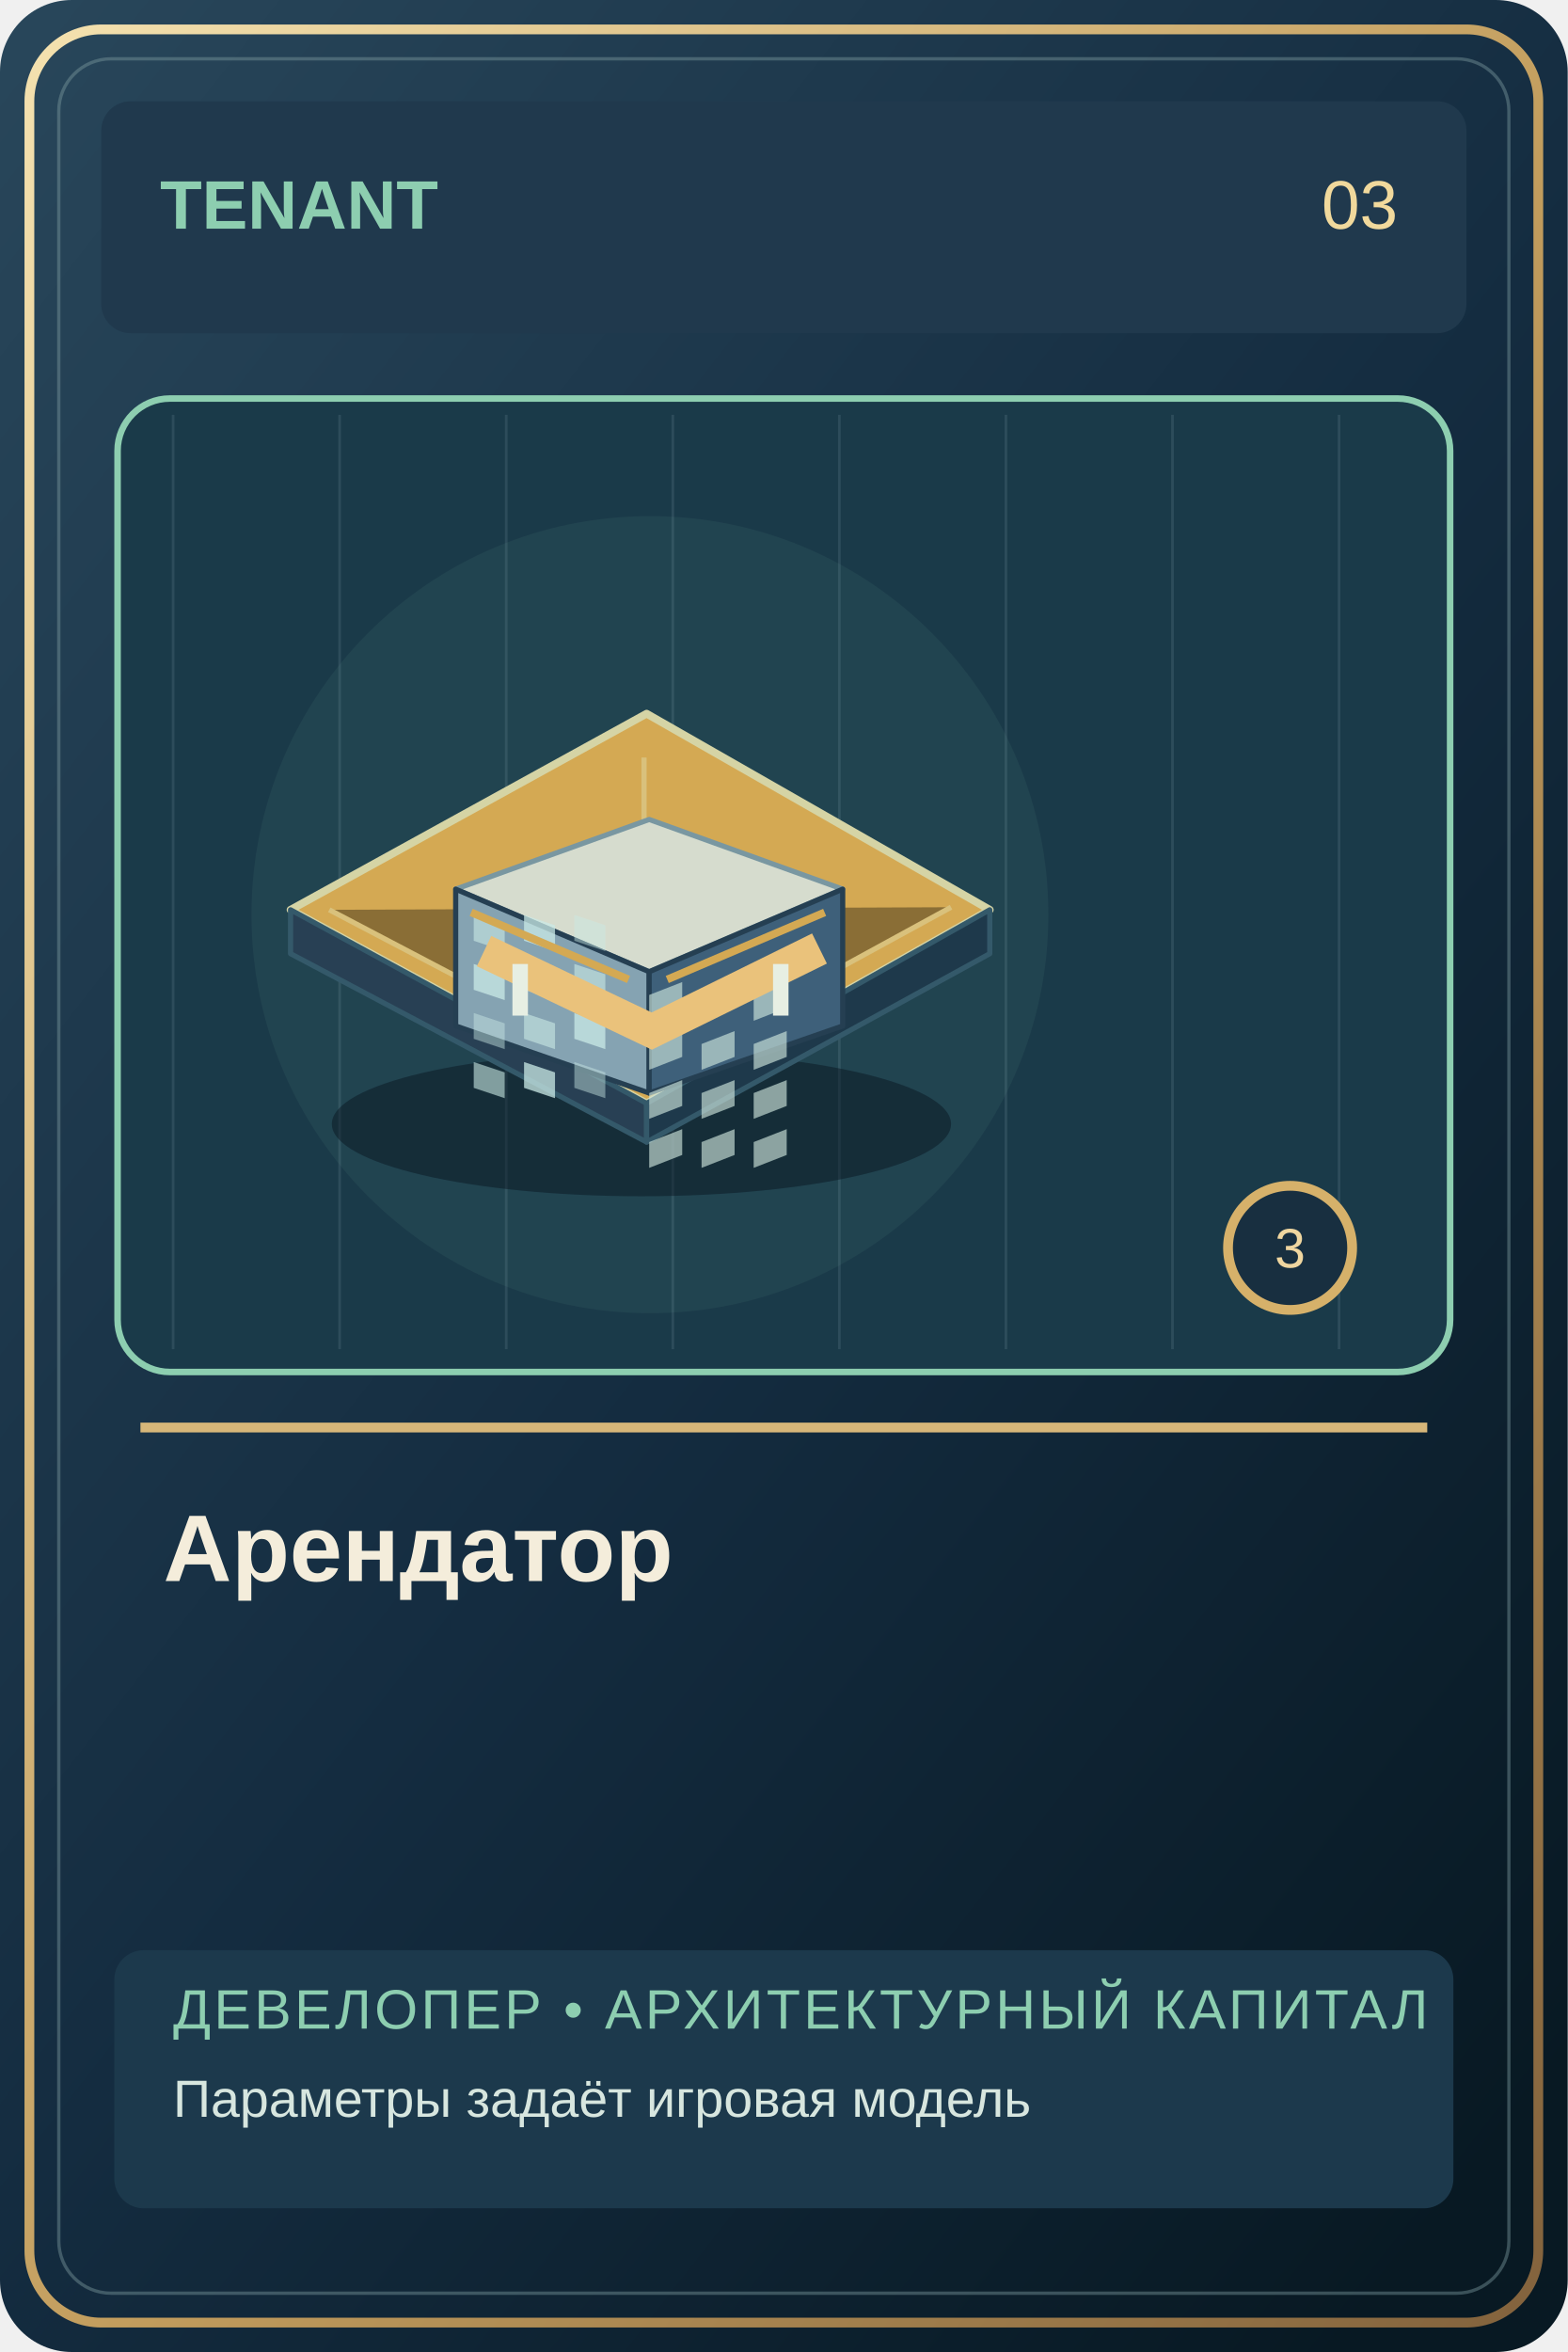
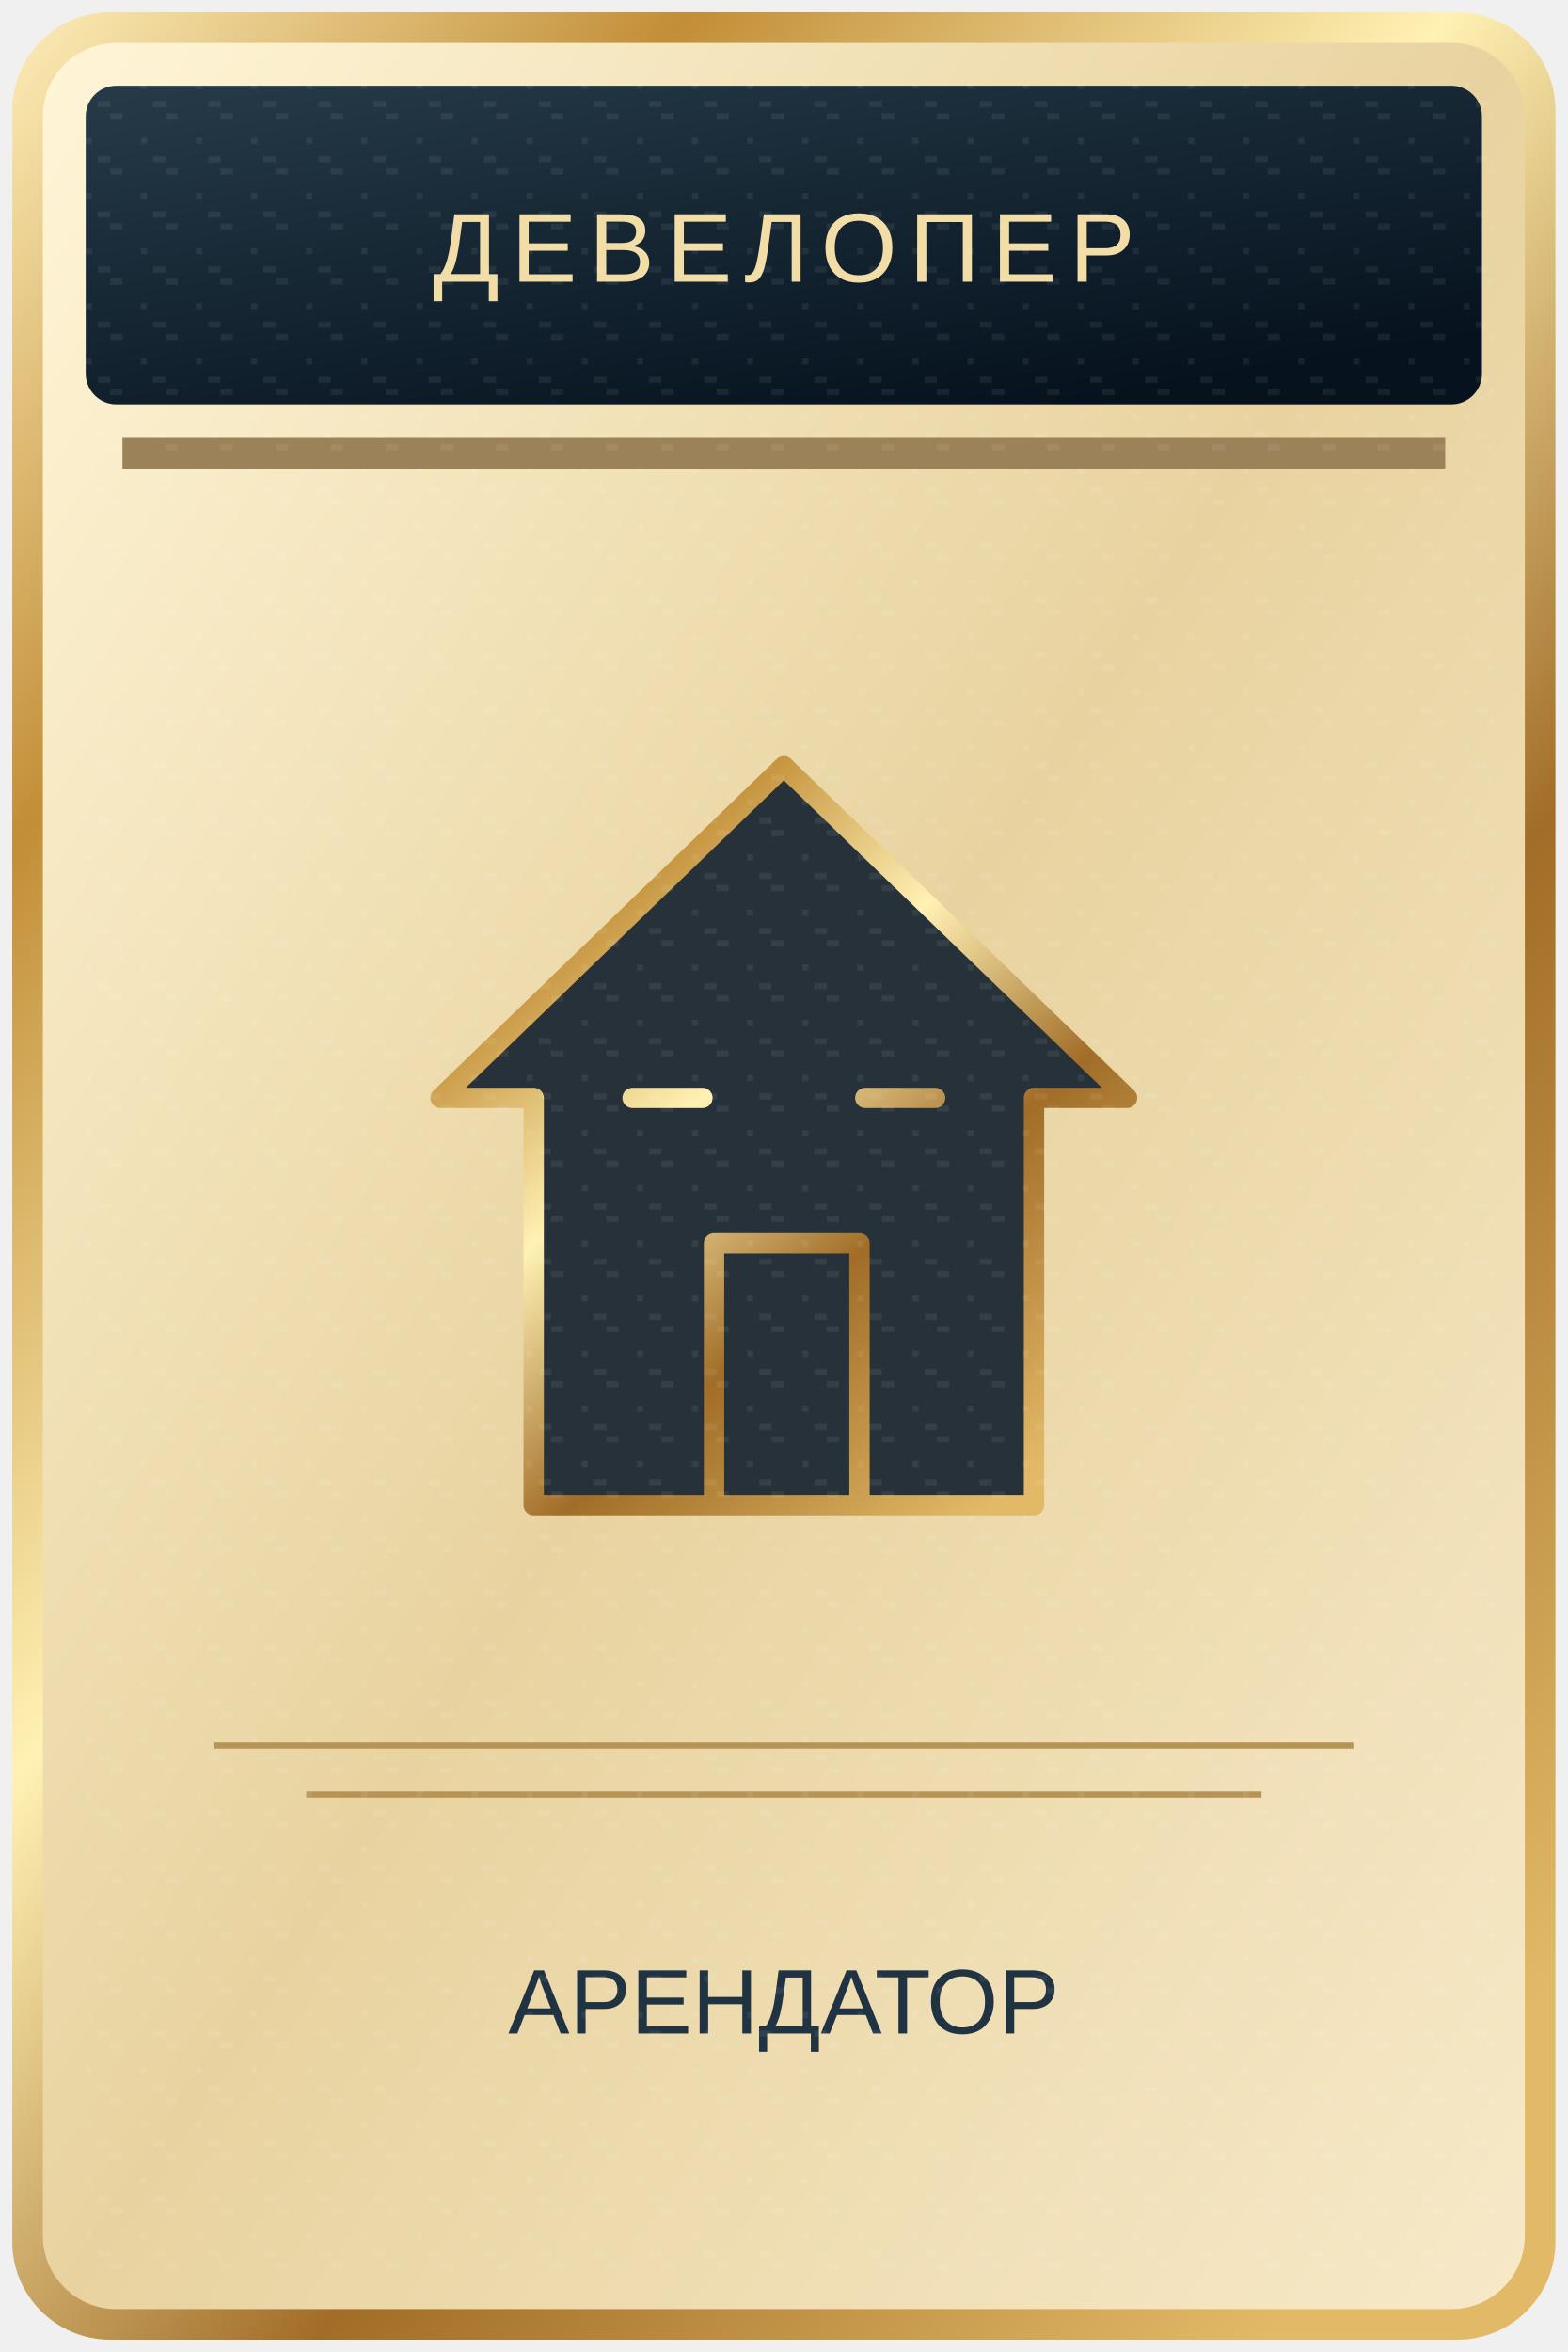
- <svg xmlns="http://www.w3.org/2000/svg" viewBox="0 0 480 720" width="480" height="720" role="img" aria-label="Арендатор">
+ <svg xmlns="http://www.w3.org/2000/svg" viewBox="0 0 256 384" role="img" aria-label="Арендатор">
  <defs>
-     <linearGradient id="bg" x2=".85" y2="1">
-       <stop stop-color="#29475b" />
-       <stop offset=".55" stop-color="#142c40" />
-       <stop offset="1" stop-color="#081923" />
+     <linearGradient id="gold" x2="0.8" y2="1">
+       <stop stop-color="#fff0bc" />
+       <stop offset=".22" stop-color="#c28e37" />
+       <stop offset=".46" stop-color="#fff1b4" />
+       <stop offset=".7" stop-color="#a16d28" />
+       <stop offset="1" stop-color="#e2ba67" />
    </linearGradient>
-     <linearGradient id="gold" x2="1" y2="1">
-       <stop stop-color="#f4e1af" />
-       <stop offset=".53" stop-color="#c29d5d" />
-       <stop offset="1" stop-color="#83633d" />
+     <linearGradient id="cream" x2="1" y2="1">
+       <stop stop-color="#fff5d7" />
+       <stop offset=".5" stop-color="#e8d3a0" />
+       <stop offset="1" stop-color="#f7e9c8" />
+     </linearGradient>
+     <linearGradient id="navy" x2=".7" y2="1">
+       <stop stop-color="#263b49" />
+       <stop offset="1" stop-color="#06121e" />
    </linearGradient>
    <linearGradient id="glass" x2="1" y2="1">
-       <stop stop-color="#bddad8" />
-       <stop offset="1" stop-color="#627f99" />
+       <stop stop-color="#d4e9e8" />
+       <stop offset=".45" stop-color="#6495ad" />
+       <stop offset="1" stop-color="#294453" />
    </linearGradient>
+     <pattern id="grain" width="9" height="9" patternUnits="userSpaceOnUse">
+       <path d="M0 1h2m3 4h1m1 3h2" stroke="#fff" opacity=".07" />
+     </pattern>
  </defs>
-   <rect width="480" height="720" rx="22" fill="url(#bg)" />
-   <rect x="9" y="9" width="462" height="702" rx="22" stroke="url(#gold)" stroke-width="3" fill="none" />
-   <rect x="18" y="18" width="444" height="684" rx="16" stroke="#7b989d" stroke-opacity=".44" fill="none" />
-   <rect x="31" y="31" width="418" height="71" rx="9" fill="#20394d" />
-   <text x="49" y="70" font-family="Arial,sans-serif" font-size="21" font-weight="700" fill="#8dceb0">TENANT</text>
-   <text x="428" y="70" text-anchor="end" font-size="21" fill="#f1d99c" font-family="Arial,sans-serif">03</text>
-   <rect x="36" y="122" width="408" height="298" rx="16" fill="#1a3a49" stroke="#8dceb0" stroke-width="2" />
-   <path d="M53 127v286" stroke="#7798a3" stroke-width=".8" opacity=".2" />
-   <path d="M104 127v286" stroke="#7798a3" stroke-width=".8" opacity=".2" />
-   <path d="M155 127v286" stroke="#7798a3" stroke-width=".8" opacity=".2" />
-   <path d="M206 127v286" stroke="#7798a3" stroke-width=".8" opacity=".2" />
-   <path d="M257 127v286" stroke="#7798a3" stroke-width=".8" opacity=".2" />
-   <path d="M308 127v286" stroke="#7798a3" stroke-width=".8" opacity=".2" />
-   <path d="M359 127v286" stroke="#7798a3" stroke-width=".8" opacity=".2" />
-   <path d="M410 127v286" stroke="#7798a3" stroke-width=".8" opacity=".2" />
-   <circle cx="199" cy="280" r="122" fill="#8dceb0" opacity=".07" />
-   <g transform="translate(70 145) scale(.79)">
-     <ellipse cx="160" cy="252" rx="120" ry="28" fill="#040e1a" opacity=".43" />
-     <polygon points="24,169 162,93 295,169 162,244" fill="#d4a953" stroke="#d5d4a5" stroke-width="3" stroke-linejoin="round" />
-     <polygon points="24,169 162,244 162,259 24,186" fill="#284054" stroke="#34596a" stroke-width="2" stroke-linejoin="round" />
-     <polygon points="162,244 295,169 295,186 162,259" fill="#1e394b" stroke="#34596a" stroke-width="2" stroke-linejoin="round" />
-     <path d="M39 169l122 64 119-65M161 110v124" stroke="#e1edc8" stroke-width="2" opacity=".35" />
-     <polygon points="88,161 163,134 238,161 163,193" fill="#d6dcce" stroke="#7997a1" stroke-width="2" stroke-linejoin="round" />
-     <polygon points="88,161 163,193 163,240 88,214" fill="#85a3b2" stroke="#253f52" stroke-width="2" stroke-linejoin="round" />
-     <polygon points="163,193 238,161 238,214 163,240" fill="#3e607a" stroke="#253f52" stroke-width="2" stroke-linejoin="round" />
-     <path d="M95.0 171l12.0 4v10l-12.0 -4Z" fill="#cae9e5" opacity="0.6" />
-     <path d="M163.0 202l12.8 -5v10l-12.8 5Z" fill="#cee6dd" opacity=".64" />
-     <path d="M114.5 171l12.0 4v10l-12.0 -4Z" fill="#cae9e5" opacity="0.75" />
-     <path d="M183.3 202l12.8 -5v10l-12.8 5Z" fill="#cee6dd" opacity=".64" />
-     <path d="M134.0 171l12.0 4v10l-12.0 -4Z" fill="#cae9e5" opacity="0.45" />
-     <path d="M203.5 202l12.8 -5v10l-12.8 5Z" fill="#cee6dd" opacity=".64" />
-     <path d="M95.0 190l12.0 4v10l-12.0 -4Z" fill="#cae9e5" opacity="0.75" />
-     <path d="M163.0 221l12.8 -5v10l-12.8 5Z" fill="#cee6dd" opacity=".64" />
-     <path d="M114.5 190l12.0 4v10l-12.0 -4Z" fill="#cae9e5" opacity="0.45" />
-     <path d="M183.3 221l12.8 -5v10l-12.8 5Z" fill="#cee6dd" opacity=".64" />
-     <path d="M134.0 190l12.0 4v10l-12.0 -4Z" fill="#cae9e5" opacity="0.6" />
-     <path d="M203.5 221l12.8 -5v10l-12.8 5Z" fill="#cee6dd" opacity=".64" />
-     <path d="M95.0 209l12.0 4v10l-12.0 -4Z" fill="#cae9e5" opacity="0.45" />
-     <path d="M163.0 240l12.8 -5v10l-12.8 5Z" fill="#cee6dd" opacity=".64" />
-     <path d="M114.5 209l12.0 4v10l-12.0 -4Z" fill="#cae9e5" opacity="0.6" />
-     <path d="M183.3 240l12.8 -5v10l-12.8 5Z" fill="#cee6dd" opacity=".64" />
-     <path d="M134.0 209l12.0 4v10l-12.0 -4Z" fill="#cae9e5" opacity="0.75" />
-     <path d="M203.5 240l12.8 -5v10l-12.8 5Z" fill="#cee6dd" opacity=".64" />
-     <path d="M95.0 228l12.0 4v10l-12.0 -4Z" fill="#cae9e5" opacity="0.6" />
-     <path d="M163.0 259l12.8 -5v10l-12.8 5Z" fill="#cee6dd" opacity=".64" />
-     <path d="M114.5 228l12.0 4v10l-12.0 -4Z" fill="#cae9e5" opacity="0.75" />
-     <path d="M183.3 259l12.8 -5v10l-12.8 5Z" fill="#cee6dd" opacity=".64" />
-     <path d="M134.0 228l12.0 4v10l-12.0 -4Z" fill="#cae9e5" opacity="0.45" />
-     <path d="M203.5 259l12.8 -5v10l-12.8 5Z" fill="#cee6dd" opacity=".64" />
-     <path d="M94 170L155 196M170 196L231 170" stroke="#d4a953" stroke-width="3" />
-     <path d="M99 185l65 31 65-32" stroke="#eac27b" stroke-width="13" fill="none" />
-     <path d="M113 190v20m101-20v20" stroke="#e7efe3" stroke-width="6" />
+   <rect x="2" y="2" width="252" height="380" rx="16" fill="url(#gold)" />
+   <rect x="7" y="7" width="242" height="370" rx="12" fill="url(#cream)" />
+   <rect x="14" y="14" width="228" height="52" rx="5" fill="url(#navy)" />
+   <path d="M20 74h216" stroke="#9c8258" stroke-width="5" />
+   <g transform="translate(128 184) scale(.95)">
+     <g fill="#263139" stroke="url(#gold)" stroke-width="3.5" stroke-linejoin="round" stroke-linecap="round">
+       <path d="M-59-5L0-62 59-5H43v70h-86V-5zM-12 65V20h25v45M-26-5h12m28 0h12" />
+     </g>
  </g>
-   <circle cx="395" cy="382" r="19" fill="#182f40" stroke="#d6b16a" stroke-width="3" />
-   <text x="395" y="388" fill="#efd6a0" text-anchor="middle" font-size="17" font-family="Arial,sans-serif">3</text>
-   <path d="M43 437h394" stroke="#d6b679" stroke-width="3" />
-   <text x="50" y="484" font-size="29" font-weight="700" font-family="Arial,sans-serif" fill="#f4eddb">
-     <tspan x="50" dy="0">Арендатор</tspan>
-   </text>
-   <rect x="35" y="597" width="410" height="79" rx="9" fill="#1c394c" />
-   <text x="53" y="621" fill="#8dceb0" font-size="17" font-family="Arial,sans-serif" letter-spacing="1">ДЕВЕЛОПЕР • АРХИТЕКТУРНЫЙ КАПИТАЛ</text>
-   <text x="53" y="648" fill="#d7e6df" font-size="16" font-family="Arial,sans-serif">Параметры задаёт игровая модель</text>
+   <path d="M35 285h186m-171 8h156" stroke="#b59456" />
+   <text x="128" y="46" text-anchor="middle" font-family="Arial,sans-serif" font-size="16" fill="#f3dda6" letter-spacing="2">ДЕВЕЛОПЕР</text>
+   <text x="128" y="332" text-anchor="middle" font-family="Arial,sans-serif" font-size="15" fill="#203342">АРЕНДАТОР</text>
+   <rect x="12" y="12" width="232" height="360" rx="9" fill="url(#grain)" />
</svg>
